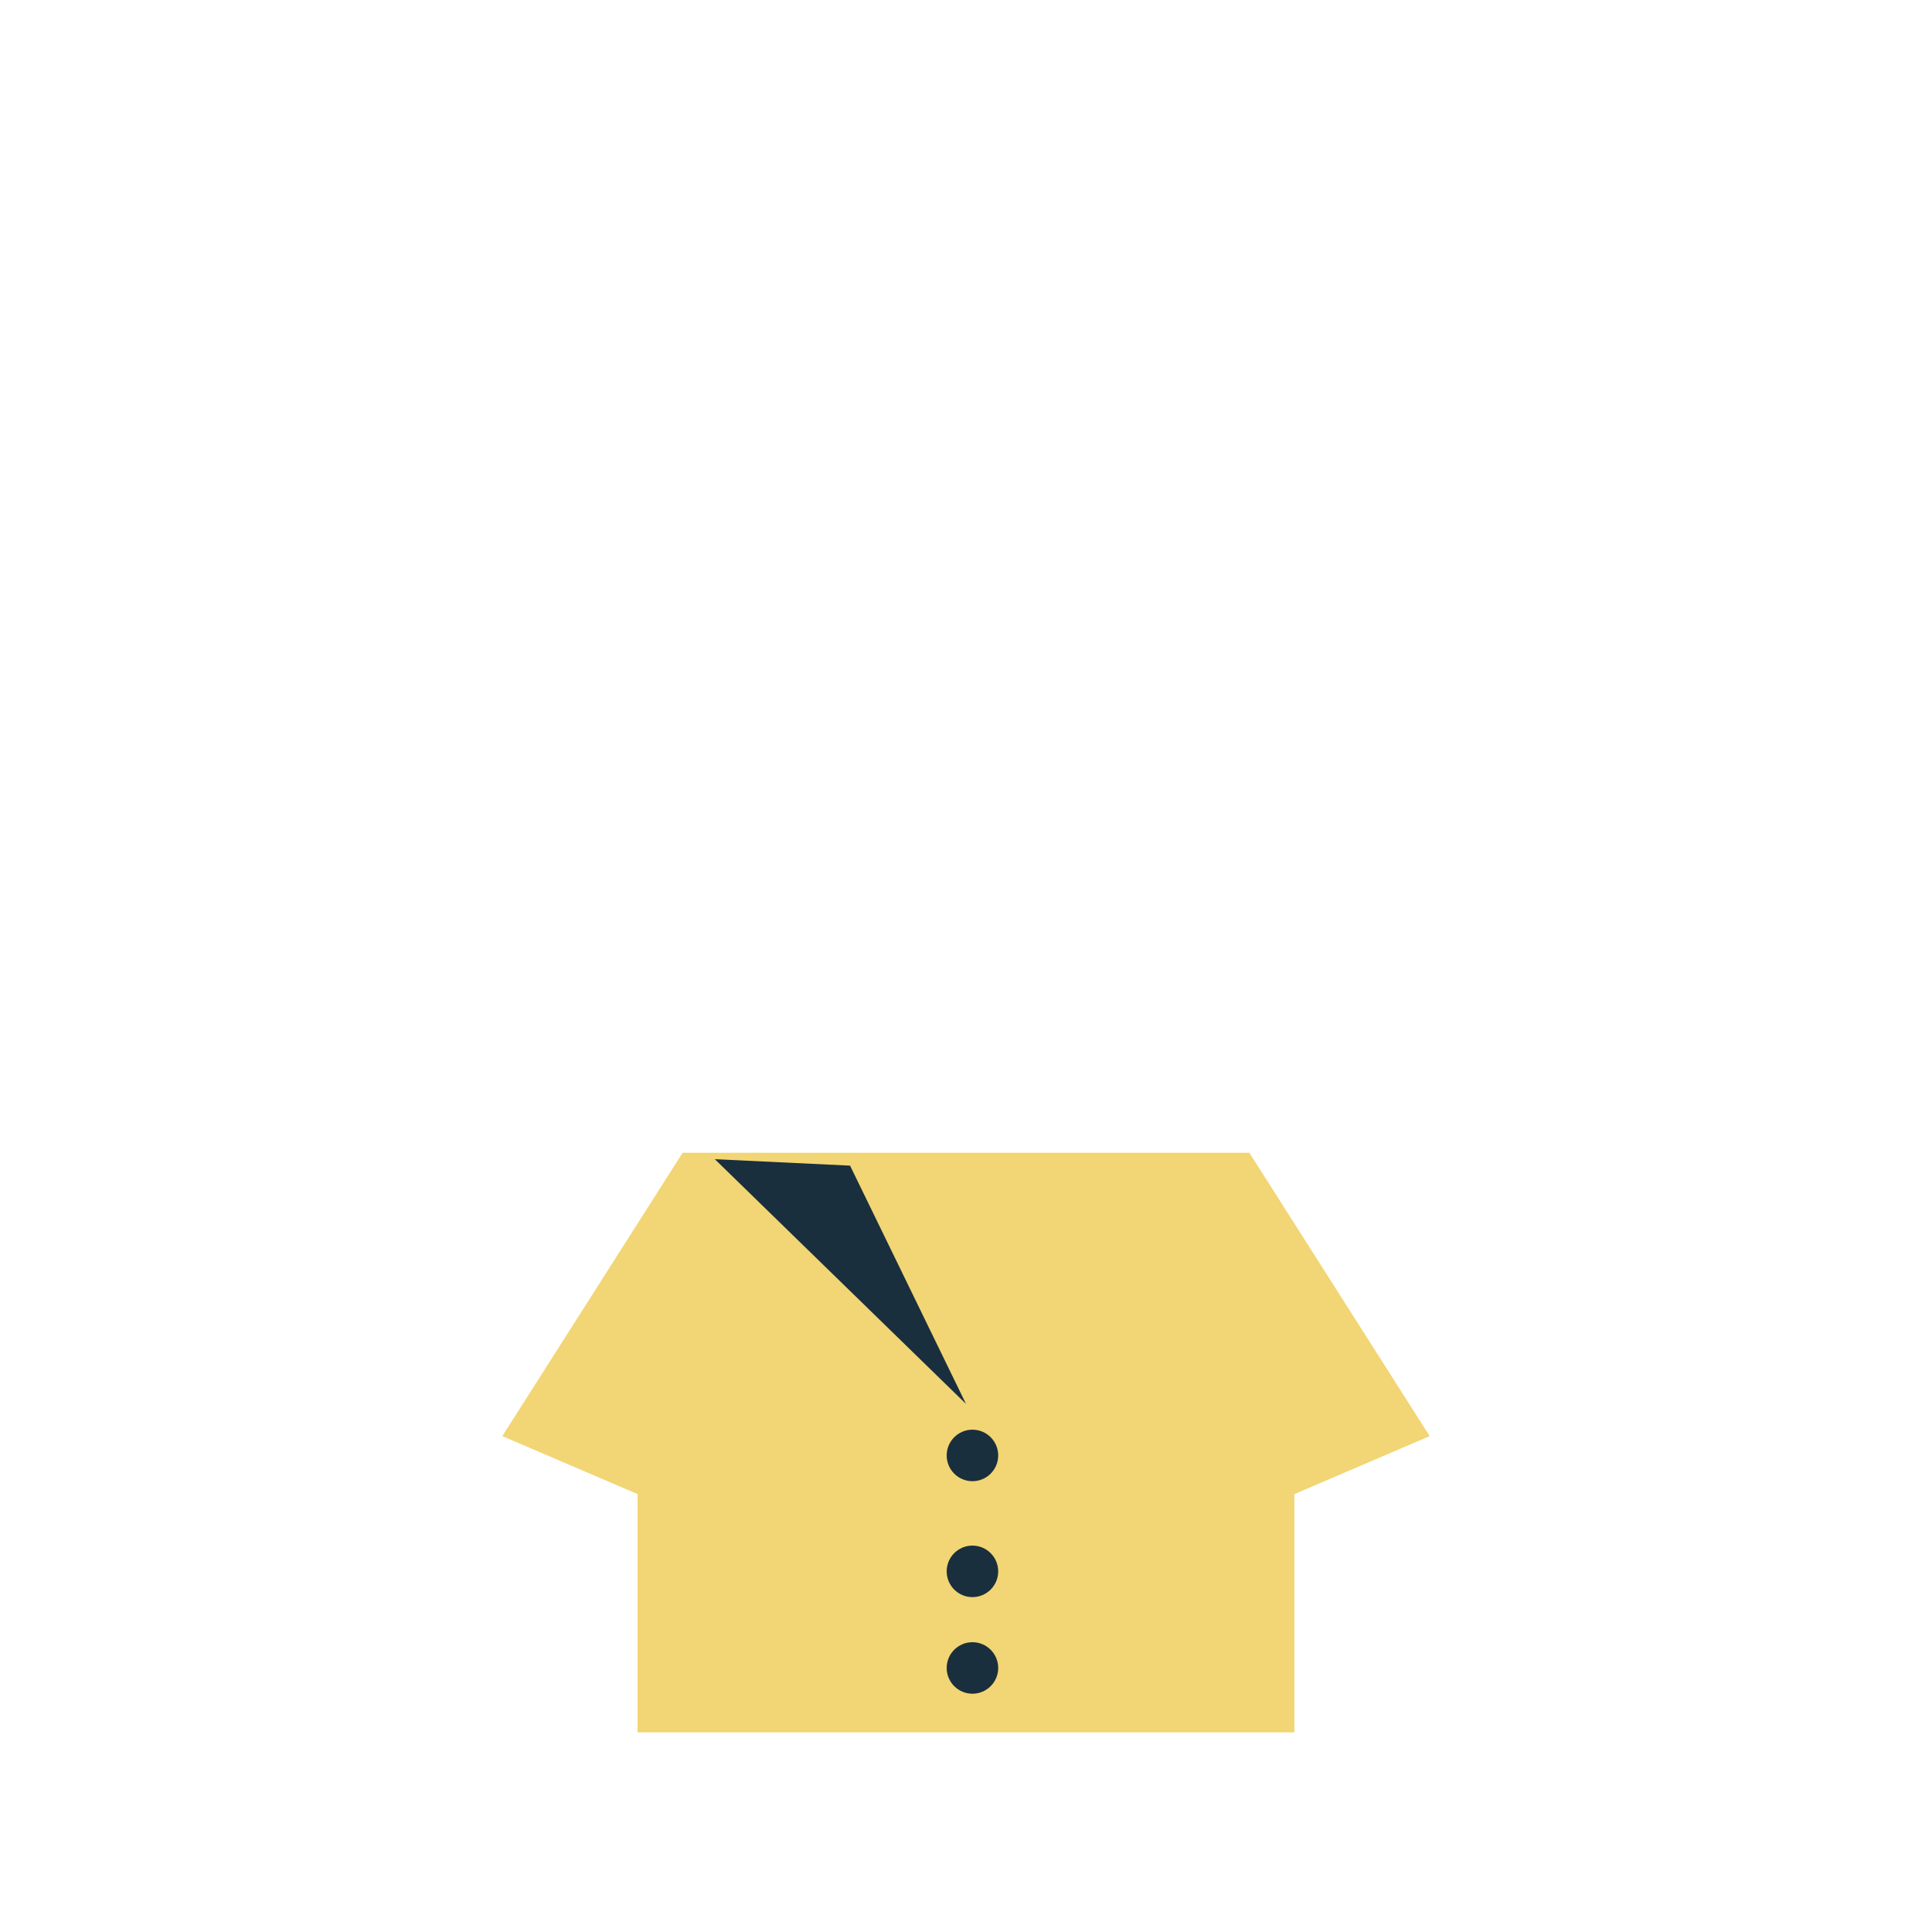
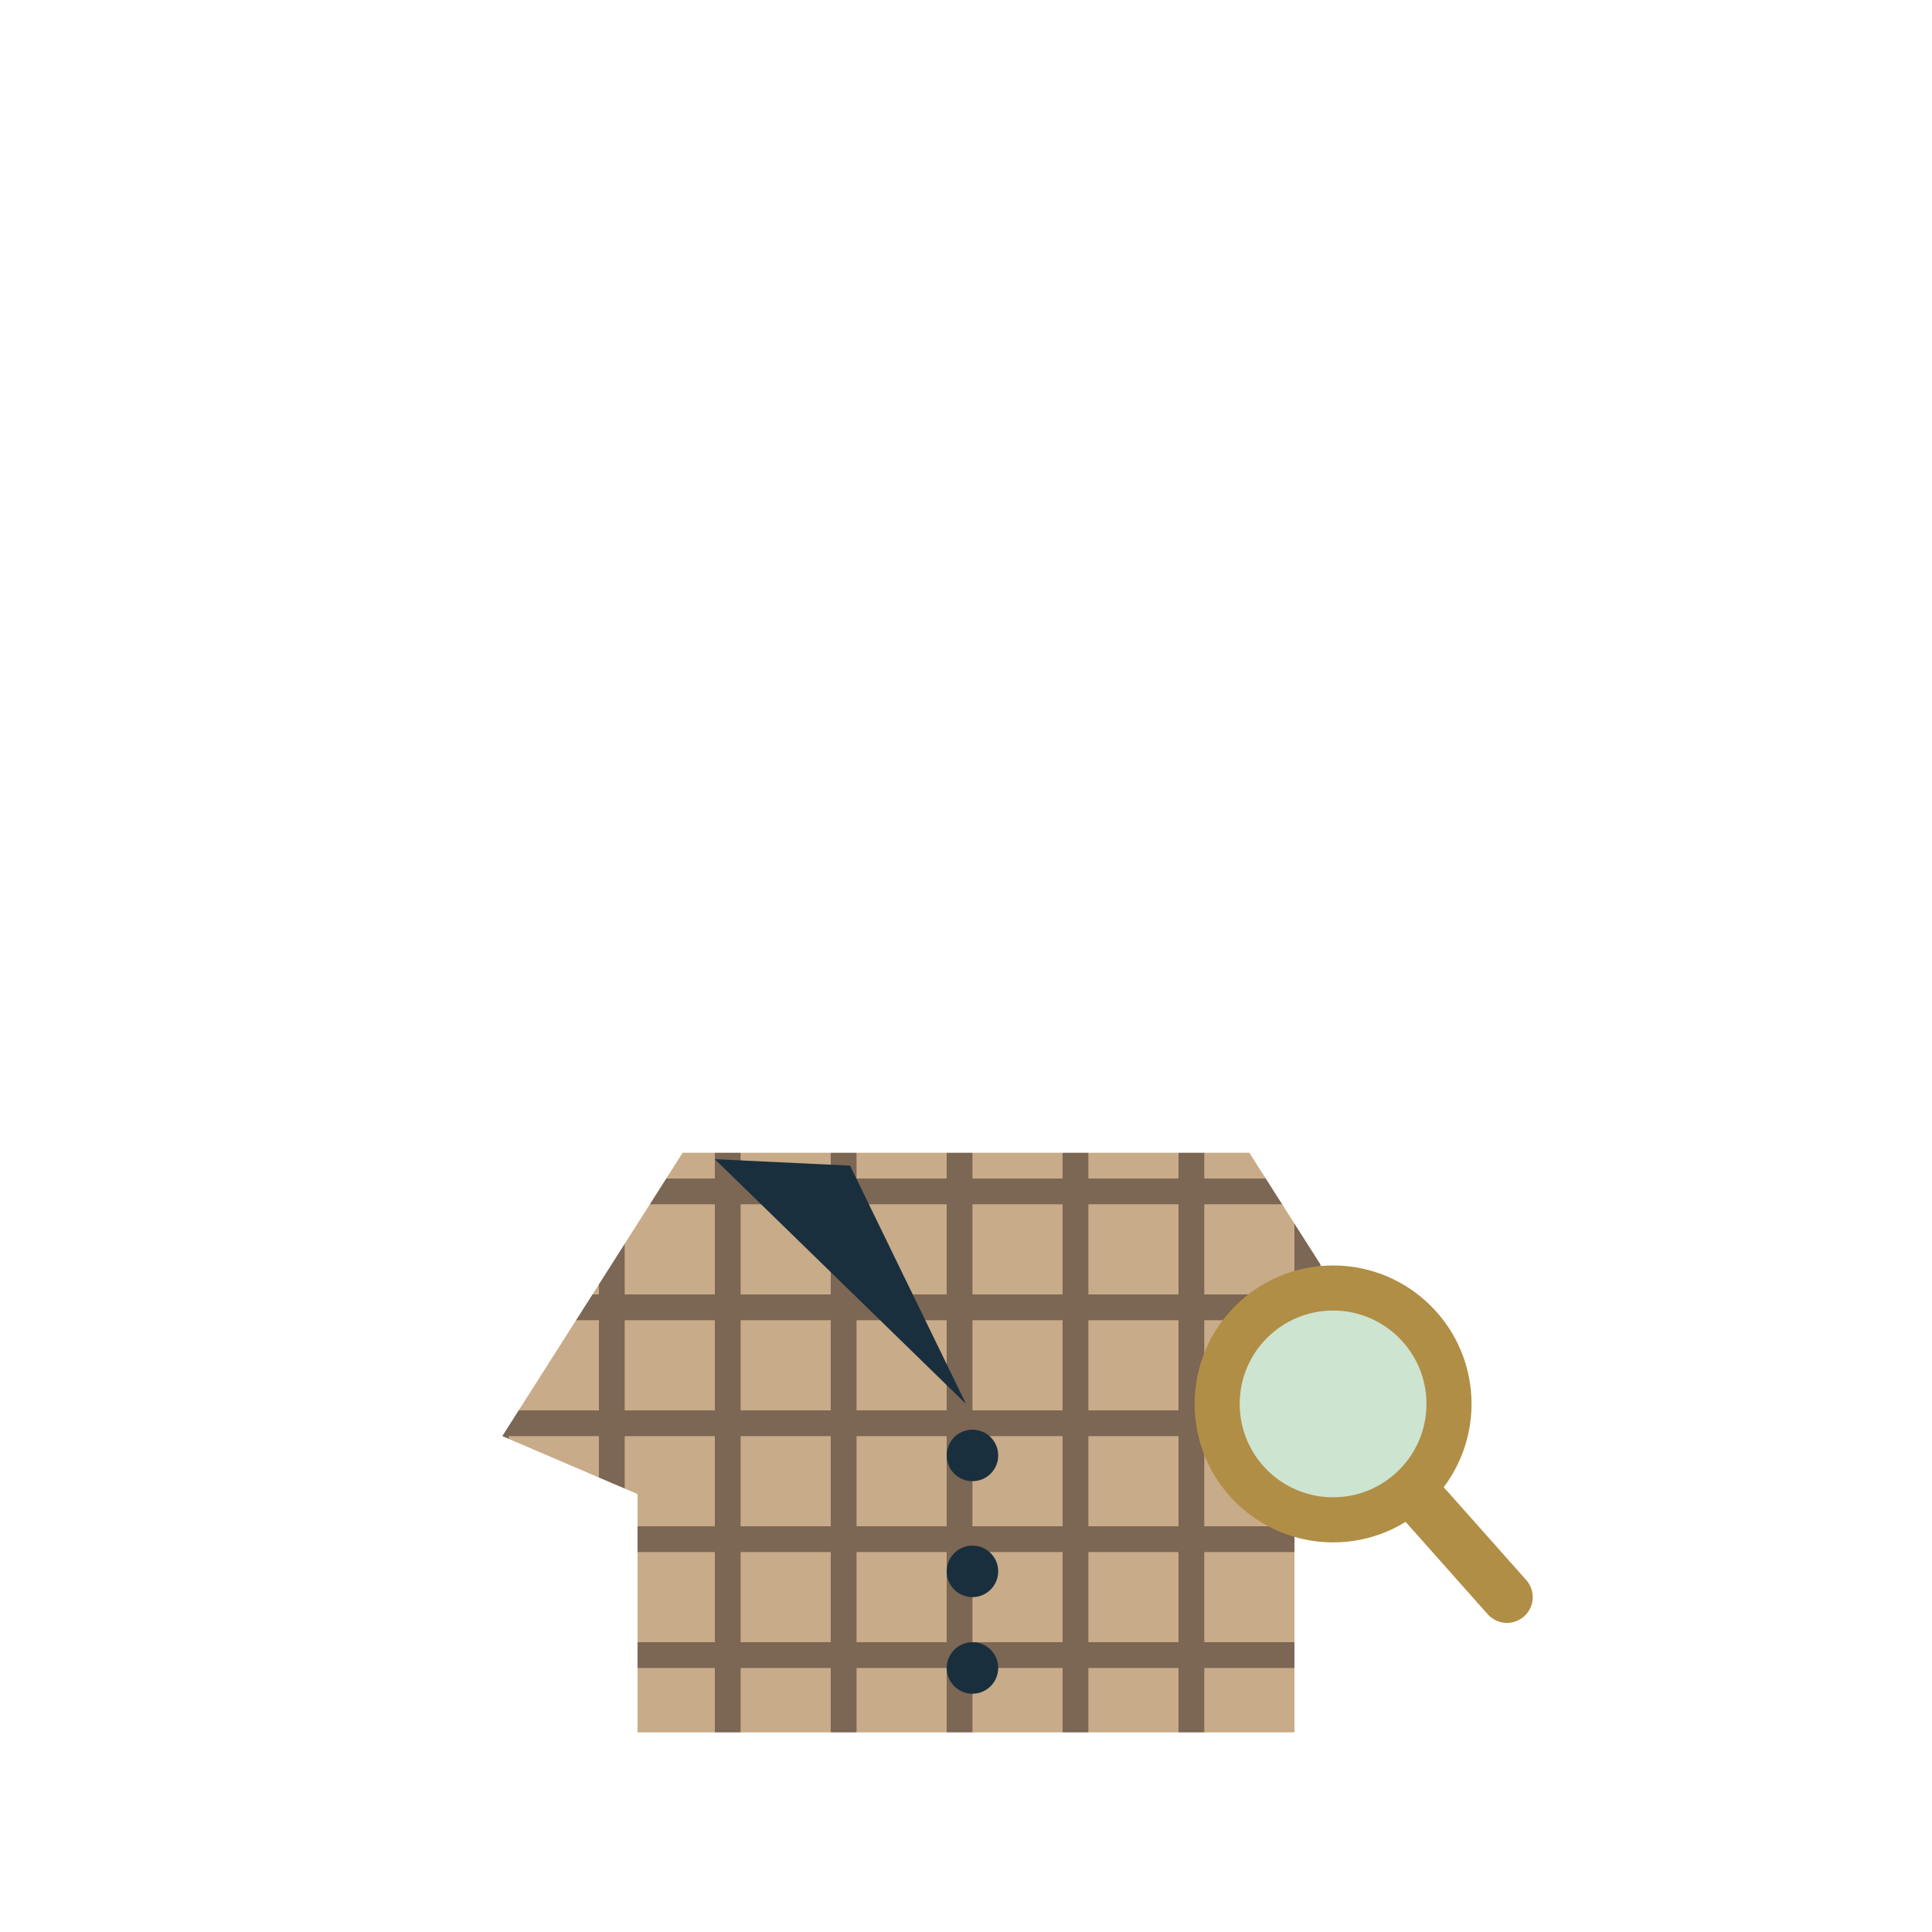
<svg xmlns="http://www.w3.org/2000/svg" width="300" height="300" viewBox="0 0 300 300">
-   <path d="M106 179 L194 179 L222 223 L201 232 L201 269 L99 269 L99 232 L78 223 Z" fill="#F2D574" />
+   <defs>
+     <pattern id="checkered" width="18" height="18" patternUnits="userSpaceOnUse">
+       <rect width="18" height="18" fill="#C8AB88" />
+       <path d="M0 5H18M5 0V18" stroke="#7C6654" stroke-width="4" />
+     </pattern>
+   </defs>
+   <path d="M106 179 L194 179 L222 223 L201 232 L201 269 L99 269 L99 232 L78 223 Z" fill="url(#checkered)" />
  <path d="M111 180 L150 218 L132 181 Z" fill="#192F3D" />
  <ellipse cx="151" cy="226" rx="4" ry="4" fill="#192F3D" />
  <ellipse cx="151" cy="244" rx="4" ry="4" fill="#192F3D" />
  <ellipse cx="151" cy="259" rx="4" ry="4" fill="#192F3D" />
+   <path d="M218 230L234 248" stroke="#B18E45" stroke-width="8" stroke-linecap="round" />
+   <circle cx="207" cy="218" r="18" fill="#CDE4D1" stroke="#B18E45" stroke-width="7" />
</svg>
